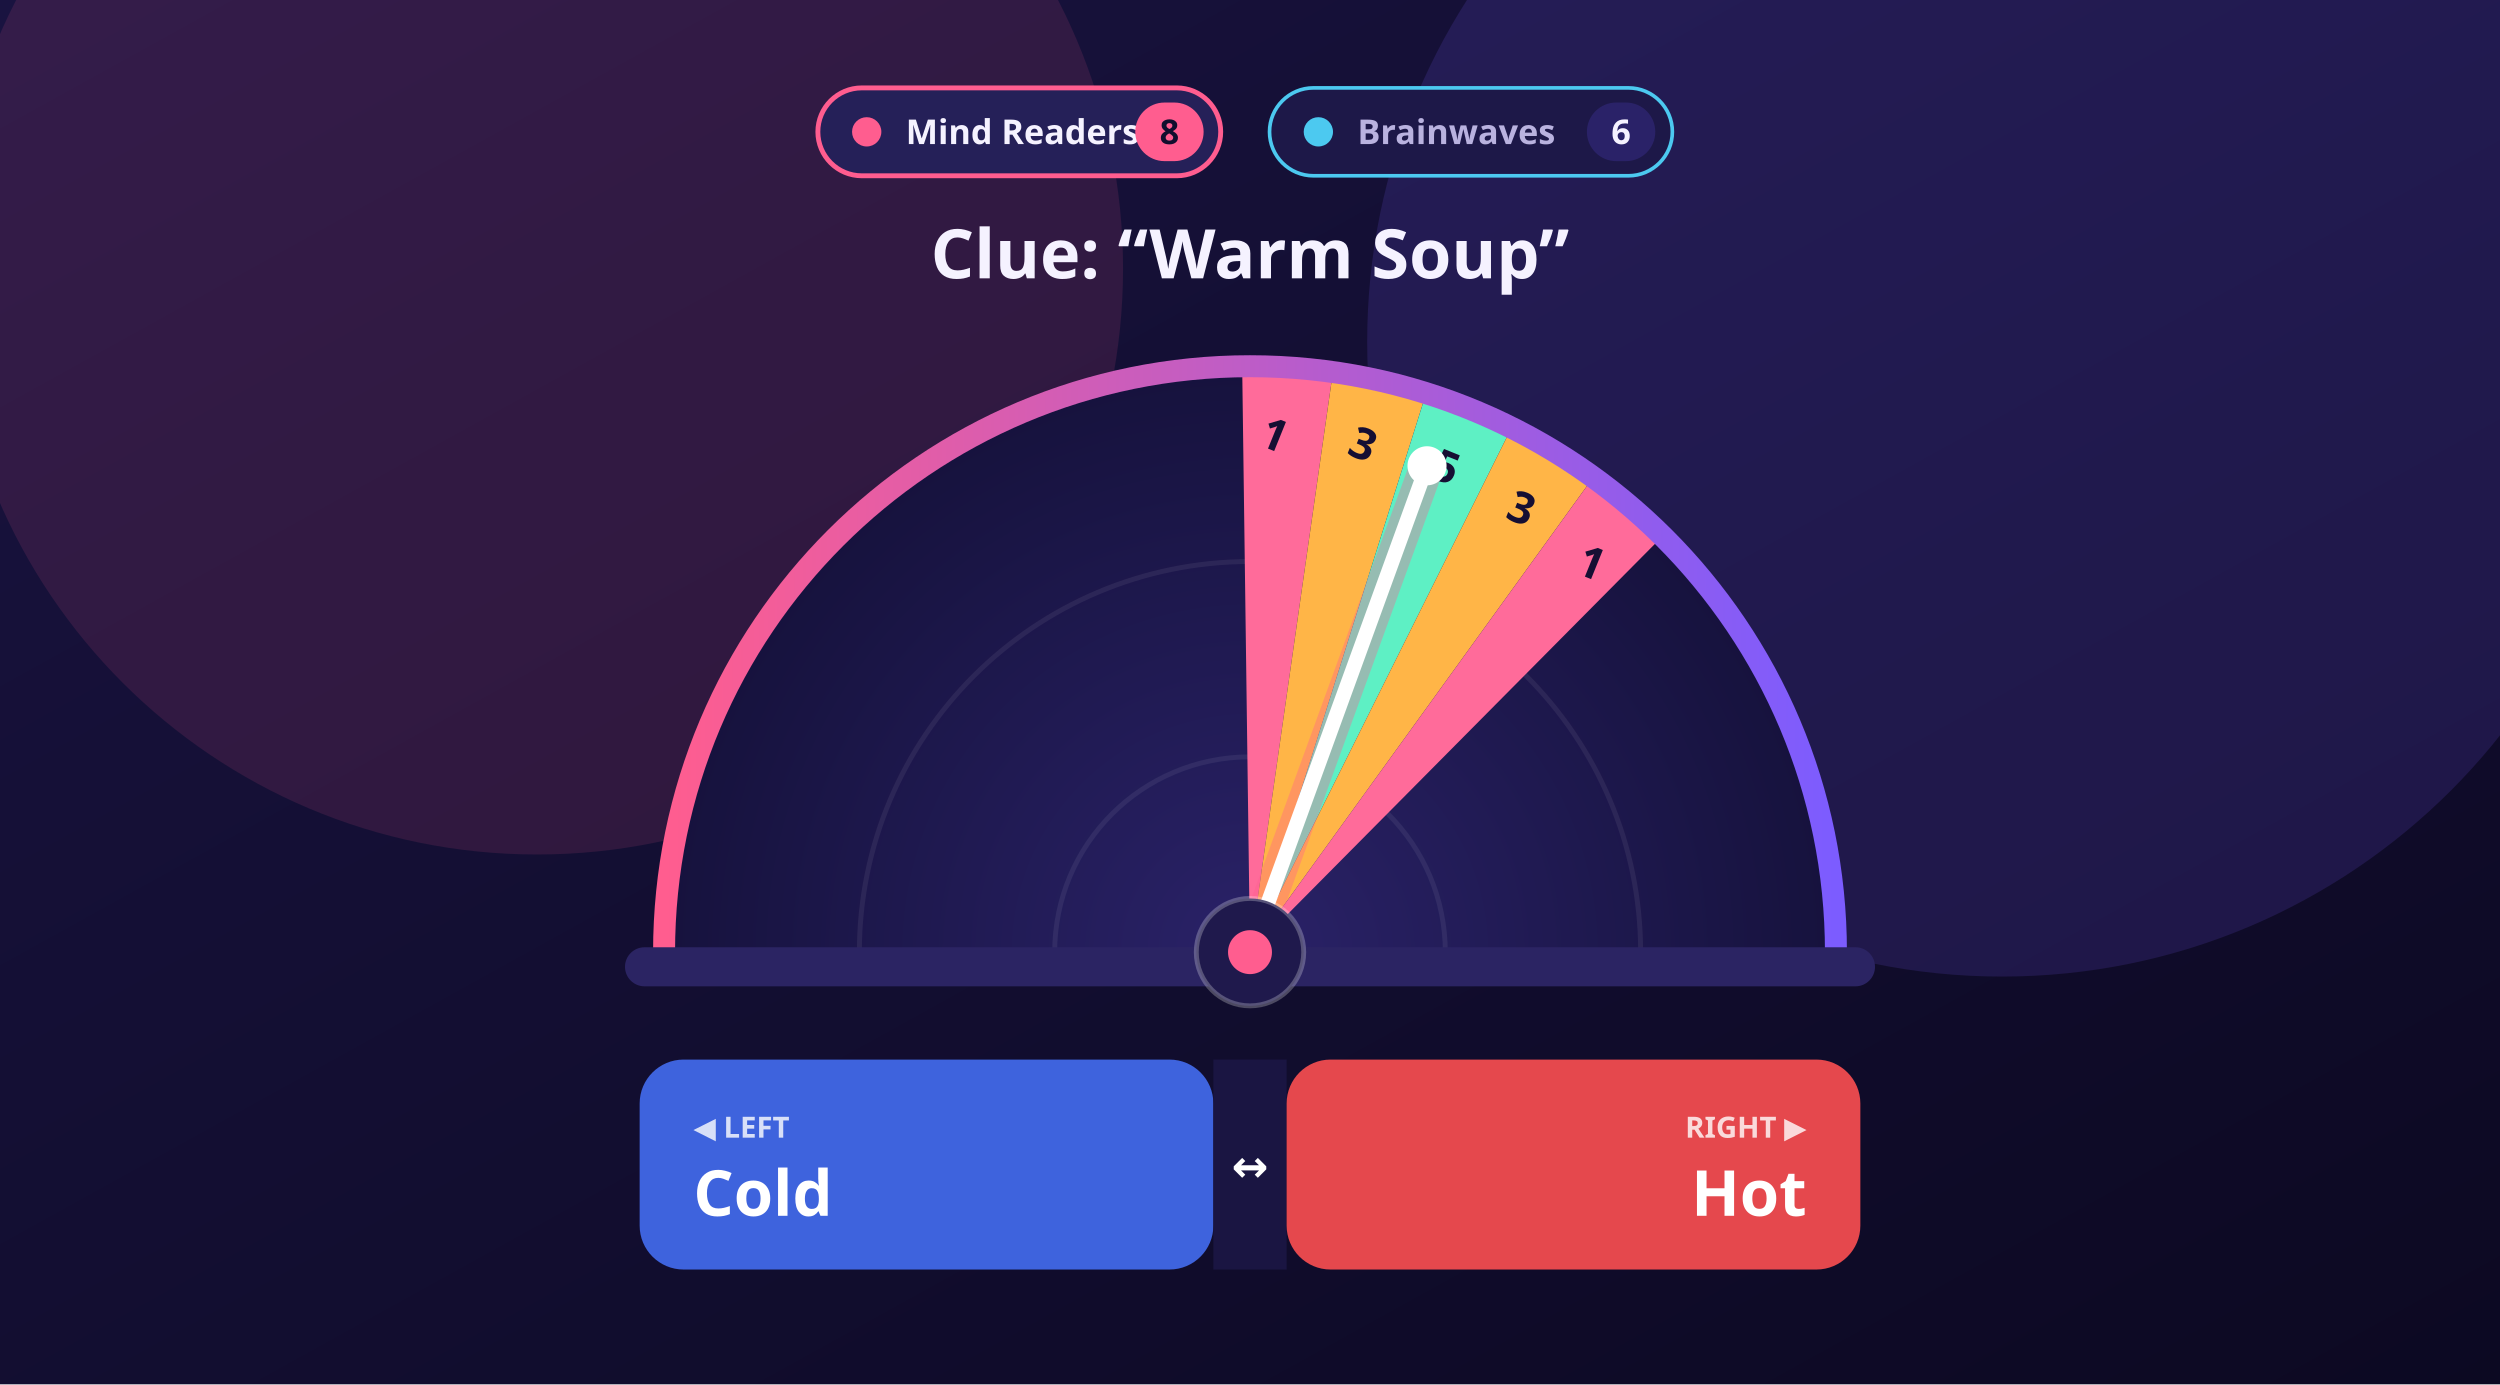
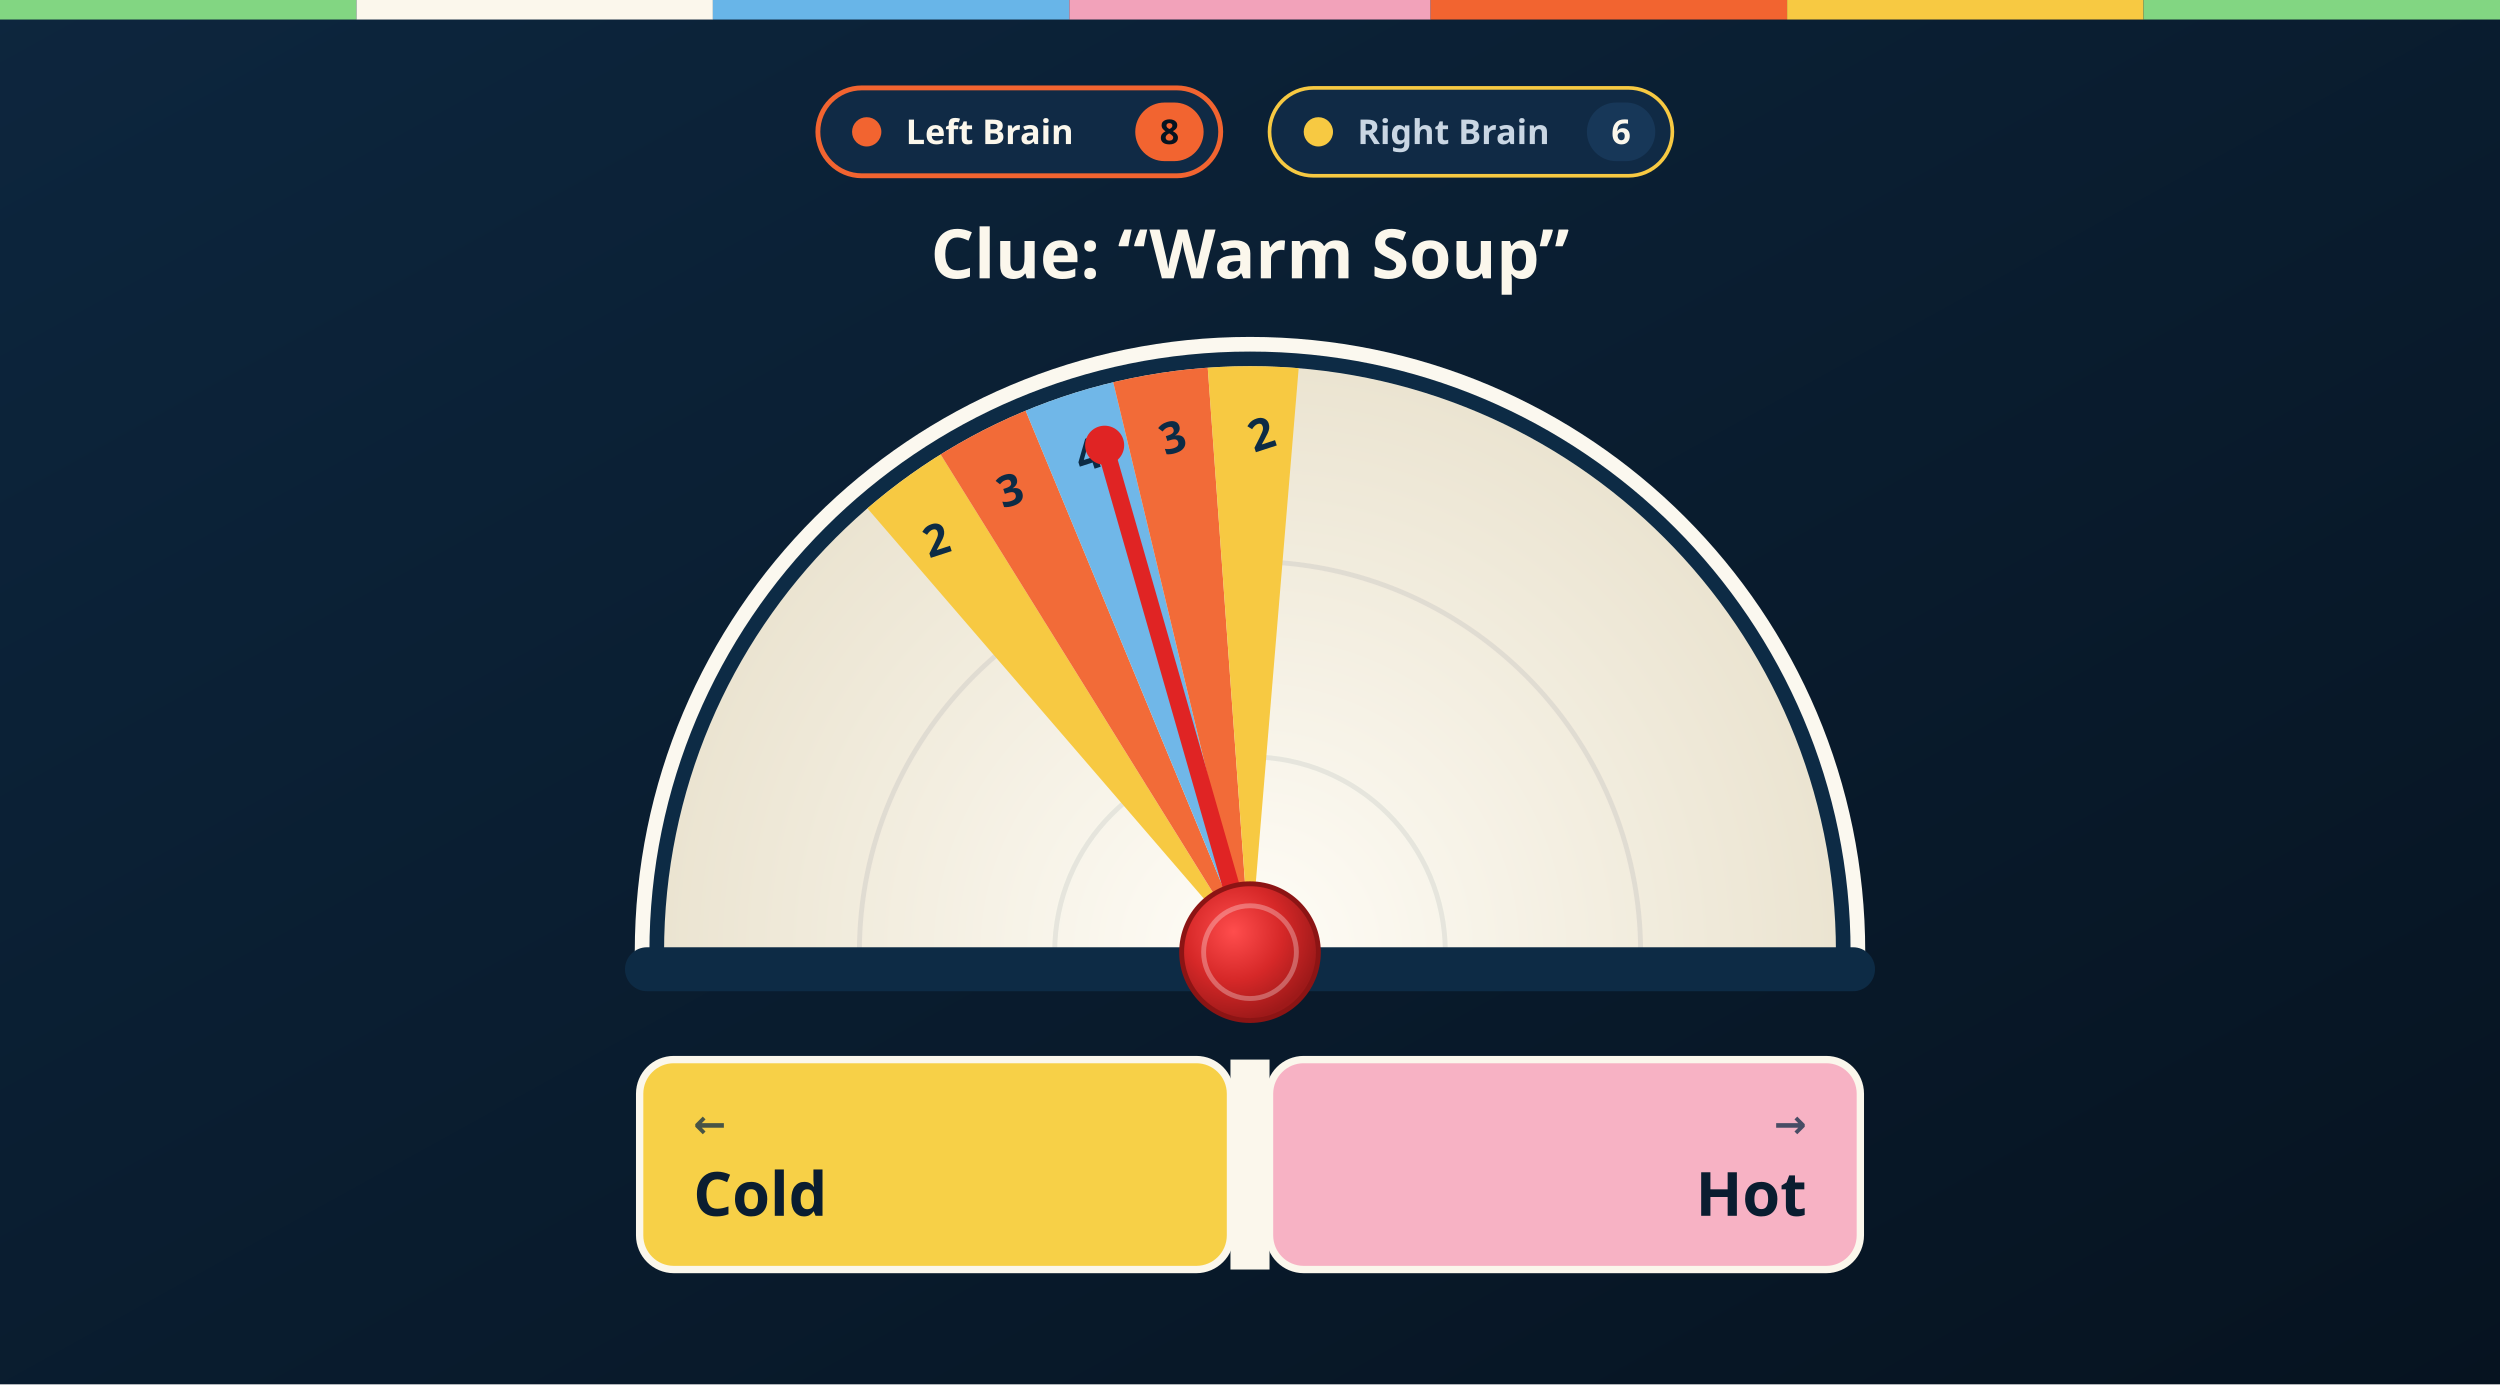
<svg xmlns="http://www.w3.org/2000/svg" viewBox="0 0 1024 567" width="1024" height="567">
  <defs>
    <linearGradient id="bg" x1="0" y1="0" x2="1" y2="1">
-       <stop offset="0" stop-color="#191340" />
-       <stop offset="1" stop-color="#0c0922" />
+       <stop offset="0" stop-color="#0d263e" />
+       <stop offset="1" stop-color="#061320" />
    </linearGradient>
    <radialGradient id="dialFace" cx="512" cy="390" r="240" gradientUnits="userSpaceOnUse">
-       <stop offset="0" stop-color="#2a2268" />
-       <stop offset="1" stop-color="#16123d" />
+       <stop offset="0" stop-color="#fffdf7" />
+       <stop offset="1" stop-color="#ebe4d1" />
    </radialGradient>
-     <linearGradient id="rim" x1="0" y1="0" x2="1" y2="0">
-       <stop offset="0" stop-color="#ff5d8f" />
-       <stop offset="1" stop-color="#7c5cff" />
-     </linearGradient>
+     <radialGradient id="redKnob" cx="38%" cy="35%" r="65%">
+       <stop offset="0" stop-color="#ff4d4d" />
+       <stop offset="0.55" stop-color="#d62828" />
+       <stop offset="1" stop-color="#9e1919" />
+     </radialGradient>
    <clipPath id="semi">
      <path d="M 272 390 A 240 240 0 0 1 752 390 Z" />
    </clipPath>
  </defs>
  <rect width="1024" height="567" fill="url(#bg)" />
-   <circle cx="220" cy="110" r="240" fill="#ff5d8f" opacity="0.12" />
-   <circle cx="820" cy="140" r="260" fill="#7c5cff" opacity="0.15" />
+   <g transform="translate(0, 0)">
+     <rect x="0" y="0" width="146" height="8" fill="#82d682" />
+     <rect x="146" y="0" width="146" height="8" fill="#fbf7ec" />
+     <rect x="292" y="0" width="146" height="8" fill="#68b5e8" />
+     <rect x="438" y="0" width="148" height="8" fill="#f2a2ba" />
+     <rect x="586" y="0" width="146" height="8" fill="#f26430" />
+     <rect x="732" y="0" width="146" height="8" fill="#f7c942" />
+     <rect x="878" y="0" width="146" height="8" fill="#82d682" />
+   </g>
  <g transform="translate(335, 36)">
-     <rect width="165" height="36" rx="18" fill="#252058" stroke="#ff5d8f" stroke-width="2" />
-     <circle cx="20" cy="18" r="6" fill="#ff5d8f" />
-     <text x="36" y="23" fill="#f5f2ff" font-family="sans-serif" font-size="14" font-weight="700">Mind Readers</text>
-     <rect x="130" y="6" width="28" height="24" rx="12" fill="#ff5d8f" />
-     <text x="144" y="23" fill="#120e2e" font-family="sans-serif" font-size="14" font-weight="800" text-anchor="middle">8</text>
+     <rect width="165" height="36" rx="18" fill="#102a45" stroke="#f26430" stroke-width="2" />
+     <circle cx="20" cy="18" r="6" fill="#f26430" />
+     <text x="36" y="23" fill="#fbf7ec" font-family="sans-serif" font-size="14" font-weight="700">Left Brain</text>
+     <rect x="130" y="6" width="28" height="24" rx="12" fill="#f26430" />
+     <text x="144" y="23" fill="#061320" font-family="sans-serif" font-size="14" font-weight="800" text-anchor="middle">8</text>
  </g>
  <g transform="translate(520, 36)">
-     <rect width="165" height="36" rx="18" fill="#1d1848" stroke="#4cc9f0" stroke-width="1.5" />
-     <circle cx="20" cy="18" r="6" fill="#4cc9f0" />
-     <text x="36" y="23" fill="#b9b2df" font-family="sans-serif" font-size="14" font-weight="700">Brainwaves</text>
-     <rect x="130" y="6" width="28" height="24" rx="12" fill="#2a2268" />
-     <text x="144" y="23" fill="#f5f2ff" font-family="sans-serif" font-size="14" font-weight="800" text-anchor="middle">6</text>
+     <rect width="165" height="36" rx="18" fill="#102a45" stroke="#f7c942" stroke-width="1.5" />
+     <circle cx="20" cy="18" r="6" fill="#f7c942" />
+     <text x="36" y="23" fill="#c9d6e3" font-family="sans-serif" font-size="14" font-weight="700">Right Brain</text>
+     <rect x="130" y="6" width="28" height="24" rx="12" fill="#173758" />
+     <text x="144" y="23" fill="#fbf7ec" font-family="sans-serif" font-size="14" font-weight="800" text-anchor="middle">6</text>
  </g>
-   <text x="512" y="114" fill="#f5f2ff" font-family="sans-serif" font-size="28" font-weight="800" text-anchor="middle">
+   <text x="512" y="114" fill="#fbf7ec" font-family="sans-serif" font-size="28" font-weight="800" text-anchor="middle">
    Clue: “Warm Soup”
  </text>
+   <path d="M 260 390 A 252 252 0 0 1 764 390 Z" fill="#fbf8ef" />
+   <path d="M 266 390 A 246 246 0 0 1 758 390 Z" fill="#0d2b45" />
  <g clip-path="url(#semi)">
    <path d="M 272 390 A 240 240 0 0 1 752 390 Z" fill="url(#dialFace)" />
-     <path d="M 352 390 A 160 160 0 0 1 672 390" fill="none" stroke="#ffffff" stroke-opacity="0.07" stroke-width="2" />
-     <path d="M 432 390 A 80 80 0 0 1 592 390" fill="none" stroke="#ffffff" stroke-opacity="0.07" stroke-width="2" />
-     <g transform="rotate(22 512 390)">
-       <path d="M 512 390 L 418 166 A 242 242 0 0 1 454 155 Z" fill="#ff6b9a" />
-       <path d="M 512 390 L 454 155 A 242 242 0 0 1 493 149 Z" fill="#ffb547" />
-       <path d="M 512 390 L 493 149 A 242 242 0 0 1 531 149 Z" fill="#5ef0c4" />
-       <path d="M 512 390 L 531 149 A 242 242 0 0 1 570 155 Z" fill="#ffb547" />
-       <path d="M 512 390 L 570 155 A 242 242 0 0 1 606 166 Z" fill="#ff6b9a" />
-       <text x="442" y="196" fill="#160f33" font-family="sans-serif" font-size="18" font-weight="800" text-anchor="middle">1</text>
-       <text x="477" y="186" fill="#160f33" font-family="sans-serif" font-size="18" font-weight="800" text-anchor="middle">3</text>
-       <text x="512" y="182" fill="#160f33" font-family="sans-serif" font-size="18" font-weight="800" text-anchor="middle">5</text>
-       <text x="547" y="186" fill="#160f33" font-family="sans-serif" font-size="18" font-weight="800" text-anchor="middle">3</text>
-       <text x="582" y="196" fill="#160f33" font-family="sans-serif" font-size="18" font-weight="800" text-anchor="middle">1</text>
+     <path d="M 352 390 A 160 160 0 0 1 672 390" fill="none" stroke="#0d2b45" stroke-opacity="0.08" stroke-width="2" />
+     <path d="M 432 390 A 80 80 0 0 1 592 390" fill="none" stroke="#0d2b45" stroke-opacity="0.08" stroke-width="2" />
+     <g transform="rotate(-18 512 390)">
+       <path d="M 512 390 L 418 166 A 242 242 0 0 1 454 155 Z" fill="#f7c942" />
+       <path d="M 512 390 L 454 155 A 242 242 0 0 1 493 149 Z" fill="#f26b38" />
+       <path d="M 512 390 L 493 149 A 242 242 0 0 1 531 149 Z" fill="#70b7e8" />
+       <path d="M 512 390 L 531 149 A 242 242 0 0 1 570 155 Z" fill="#f26b38" />
+       <path d="M 512 390 L 570 155 A 242 242 0 0 1 606 166 Z" fill="#f7c942" />
+       <text x="442" y="196" fill="#0d2b45" font-family="sans-serif" font-size="18" font-weight="800" text-anchor="middle">2</text>
+       <text x="477" y="186" fill="#0d2b45" font-family="sans-serif" font-size="18" font-weight="800" text-anchor="middle">3</text>
+       <text x="512" y="182" fill="#0d2b45" font-family="sans-serif" font-size="18" font-weight="800" text-anchor="middle">4</text>
+       <text x="547" y="186" fill="#0d2b45" font-family="sans-serif" font-size="18" font-weight="800" text-anchor="middle">3</text>
+       <text x="582" y="196" fill="#0d2b45" font-family="sans-serif" font-size="18" font-weight="800" text-anchor="middle">2</text>
    </g>
  </g>
-   <path d="M 272 390 A 240 240 0 0 1 752 390" fill="none" stroke="url(#rim)" stroke-width="9" stroke-linecap="round" />
-   <rect x="256" y="388" width="512" height="16" rx="8" fill="#2b2463" />
-   <g transform="rotate(20 512 390)">
-     <line x1="512" y1="390" x2="512" y2="178" stroke="#ff5d8f" stroke-width="14" stroke-linecap="round" opacity="0.35" />
-     <line x1="512" y1="390" x2="512" y2="178" stroke="#ffffff" stroke-width="6" stroke-linecap="round" />
-     <circle cx="512" cy="178" r="8" fill="#ffffff" />
+   <rect x="256" y="388" width="512" height="18" rx="9" fill="#0d2b45" />
+   <g transform="rotate(-16 512 390)">
+     <line x1="512" y1="390" x2="512" y2="174" stroke="#e02424" stroke-width="7" stroke-linecap="round" />
+     <circle cx="512" cy="174" r="8" fill="#e02424" />
  </g>
-   <circle cx="512" cy="390" r="22" fill="#1f194c" stroke="#ffffff" stroke-opacity="0.25" stroke-width="2" />
-   <circle cx="512" cy="390" r="9" fill="#ff5d8f" />
+   <circle cx="512" cy="390" r="28" fill="url(#redKnob)" stroke="#8c1414" stroke-width="2" />
+   <circle cx="512" cy="390" r="19" fill="none" stroke="#ffffff" stroke-opacity="0.3" stroke-width="2" />
  <g transform="translate(262, 434)">
-     <rect width="235" height="86" rx="18" fill="#3e63dd" />
-     <text x="22" y="32" fill="#ffffff" opacity="0.8" font-family="sans-serif" font-size="12" font-weight="800">◀ LEFT</text>
-     <text x="22" y="64" fill="#ffffff" font-family="sans-serif" font-size="26" font-weight="800">Cold</text>
-     <rect x="235" width="30" height="86" fill="#1a1542" />
-     <text x="250" y="50" fill="#ffffff" font-family="sans-serif" font-size="18" font-weight="800" text-anchor="middle">↔</text>
-     <rect x="265" width="235" height="86" rx="18" fill="#e5484d" />
-     <text x="478" y="32" fill="#ffffff" opacity="0.8" font-family="sans-serif" font-size="12" font-weight="800" text-anchor="end">RIGHT ▶</text>
-     <text x="478" y="64" fill="#ffffff" font-family="sans-serif" font-size="26" font-weight="800" text-anchor="end">Hot</text>
+     <rect width="242" height="86" rx="14" fill="#f7d047" stroke="#fbf7ec" stroke-width="3" />
+     <text x="22" y="32" fill="#0d2b45" opacity="0.75" font-family="sans-serif" font-size="16" font-weight="900">←</text>
+     <text x="22" y="64" fill="#0a1d30" font-family="sans-serif" font-size="25" font-weight="800">Cold</text>
+     <rect x="242" width="16" height="86" fill="#fbf7ec" />
+     <rect x="258" width="242" height="86" rx="14" fill="#f7b2c4" stroke="#fbf7ec" stroke-width="3" />
+     <text x="478" y="32" fill="#0d2b45" opacity="0.75" font-family="sans-serif" font-size="16" font-weight="900" text-anchor="end">→</text>
+     <text x="478" y="64" fill="#0a1d30" font-family="sans-serif" font-size="25" font-weight="800" text-anchor="end">Hot</text>
  </g>
</svg>
